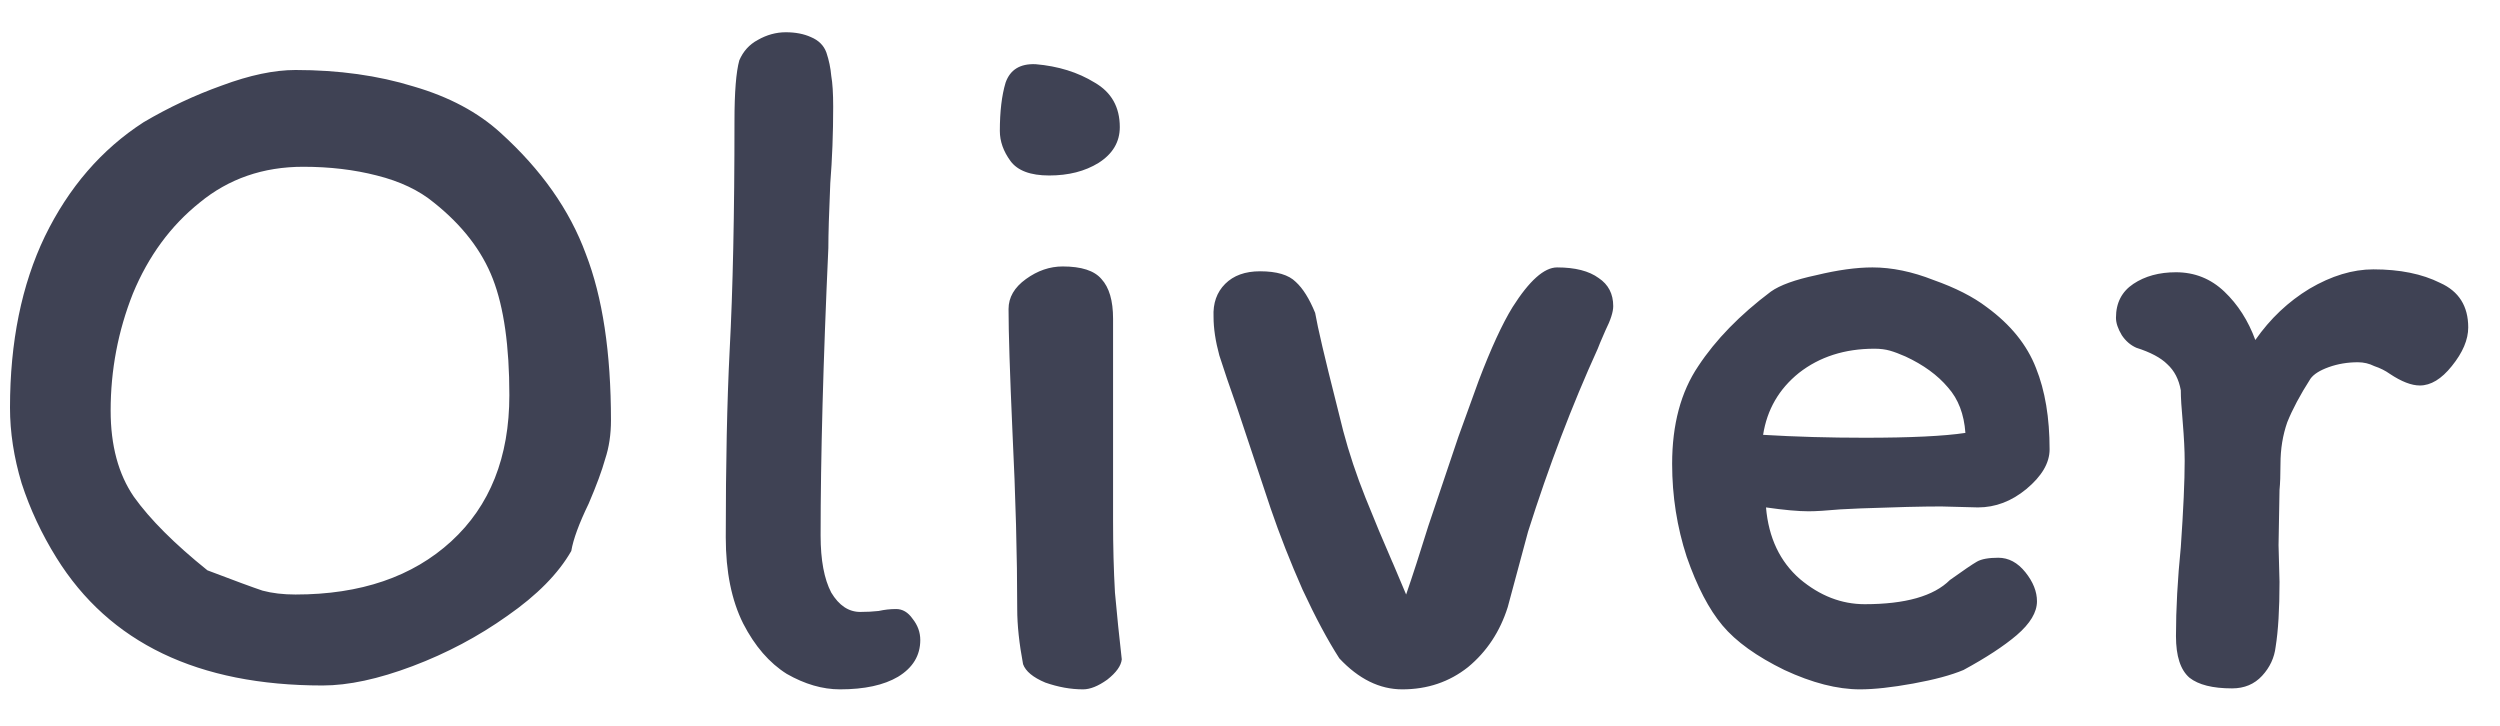
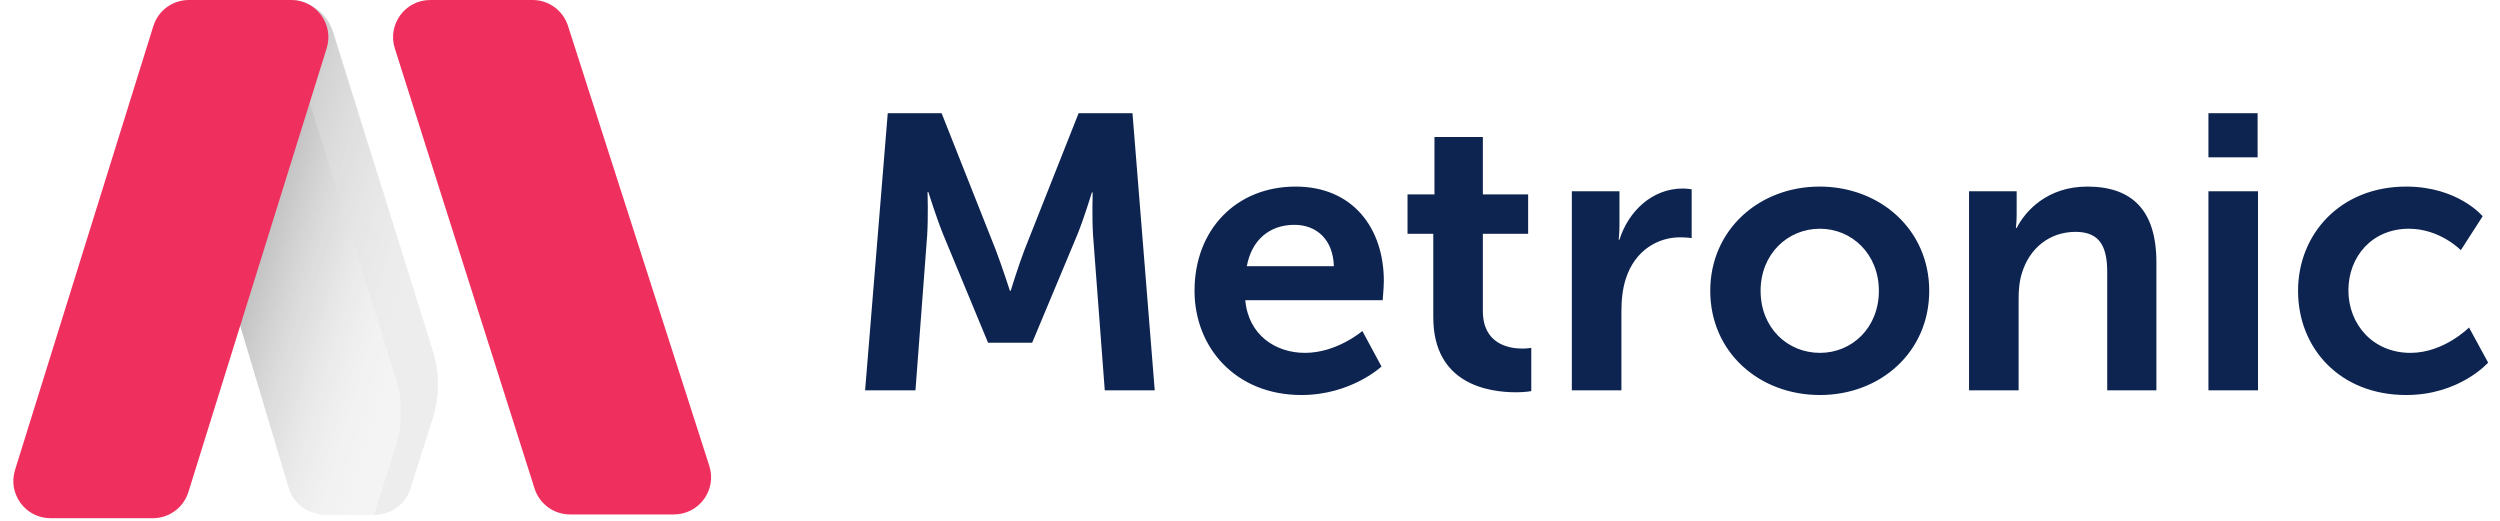
- <svg xmlns="http://www.w3.org/2000/svg" width="62" height="18" viewBox="0 0 62 18" fill="none">
-   <path d="M7.328 1.736C8.4 1.736 9.376 1.872 10.256 2.144C11.136 2.4 11.856 2.784 12.416 3.296C13.424 4.208 14.128 5.208 14.528 6.296C14.944 7.368 15.152 8.744 15.152 10.424C15.152 10.776 15.104 11.096 15.008 11.384C14.928 11.672 14.792 12.04 14.6 12.488C14.36 12.984 14.216 13.376 14.168 13.664C13.848 14.224 13.32 14.76 12.584 15.272C11.864 15.784 11.08 16.2 10.232 16.52C9.384 16.84 8.64 17 8 17C4.912 17 2.712 15.944 1.4 13.832C1.032 13.24 0.744 12.624 0.536 11.984C0.344 11.344 0.248 10.72 0.248 10.112C0.248 8.48 0.536 7.064 1.112 5.864C1.704 4.648 2.52 3.704 3.56 3.032C4.184 2.664 4.832 2.36 5.504 2.12C6.192 1.864 6.8 1.736 7.328 1.736ZM2.744 10.184C2.744 11.048 2.936 11.76 3.32 12.32C3.72 12.88 4.328 13.488 5.144 14.144C5.816 14.4 6.272 14.568 6.512 14.648C6.752 14.712 7.024 14.744 7.328 14.744C8.944 14.744 10.232 14.304 11.192 13.424C12.152 12.544 12.632 11.336 12.632 9.8C12.632 8.584 12.496 7.624 12.224 6.92C11.952 6.216 11.464 5.584 10.76 5.024C10.392 4.72 9.92 4.496 9.344 4.352C8.784 4.208 8.176 4.136 7.52 4.136C6.528 4.136 5.672 4.432 4.952 5.024C4.232 5.6 3.68 6.352 3.296 7.28C2.928 8.208 2.744 9.176 2.744 10.184ZM20.351 13.28C20.351 13.888 20.439 14.36 20.615 14.696C20.807 15.016 21.047 15.176 21.335 15.176C21.495 15.176 21.647 15.168 21.791 15.152C21.935 15.12 22.079 15.104 22.223 15.104C22.383 15.104 22.519 15.184 22.631 15.344C22.759 15.504 22.823 15.68 22.823 15.872C22.823 16.256 22.639 16.56 22.271 16.784C21.919 16.992 21.439 17.096 20.831 17.096C20.399 17.096 19.959 16.968 19.511 16.712C19.079 16.44 18.719 16.024 18.431 15.464C18.143 14.888 17.999 14.176 17.999 13.328C17.999 11.504 18.031 9.96 18.095 8.696C18.175 7.192 18.215 5.296 18.215 3.008C18.215 2.288 18.255 1.784 18.335 1.496C18.431 1.272 18.583 1.104 18.791 0.992C19.015 0.864 19.247 0.8 19.487 0.8C19.727 0.8 19.935 0.84 20.111 0.92C20.303 1 20.431 1.128 20.495 1.304C20.559 1.496 20.599 1.688 20.615 1.88C20.647 2.056 20.663 2.312 20.663 2.648C20.663 3.304 20.639 3.936 20.591 4.544C20.559 5.28 20.543 5.816 20.543 6.152C20.415 8.968 20.351 11.344 20.351 13.28ZM25.683 1.592C26.244 1.64 26.732 1.792 27.148 2.048C27.564 2.288 27.771 2.656 27.771 3.152C27.771 3.52 27.596 3.816 27.244 4.04C26.907 4.248 26.5 4.352 26.02 4.352C25.555 4.352 25.235 4.232 25.059 3.992C24.884 3.752 24.796 3.504 24.796 3.248C24.796 2.768 24.843 2.368 24.939 2.048C25.052 1.728 25.299 1.576 25.683 1.592ZM27.604 12.224V12.92C27.604 13.544 27.619 14.136 27.651 14.696C27.7 15.24 27.756 15.792 27.82 16.352C27.803 16.512 27.683 16.68 27.459 16.856C27.235 17.016 27.035 17.096 26.86 17.096C26.555 17.096 26.244 17.04 25.924 16.928C25.619 16.8 25.436 16.648 25.372 16.472C25.276 15.96 25.227 15.504 25.227 15.104C25.227 13.792 25.188 12.32 25.108 10.688C25.044 9.248 25.012 8.24 25.012 7.664C25.012 7.376 25.155 7.128 25.444 6.92C25.732 6.712 26.035 6.608 26.355 6.608C26.82 6.608 27.14 6.712 27.316 6.92C27.508 7.128 27.604 7.456 27.604 7.904V12.224ZM36.168 10.832C36.216 10.704 36.384 10.24 36.672 9.44C36.976 8.64 37.256 8.032 37.512 7.616C37.928 6.96 38.296 6.632 38.616 6.632C39.064 6.632 39.408 6.72 39.648 6.896C39.888 7.056 40.008 7.288 40.008 7.592C40.008 7.736 39.944 7.936 39.816 8.192C39.704 8.448 39.64 8.6 39.624 8.648C38.984 10.056 38.408 11.568 37.896 13.184L37.392 15.056C37.2 15.664 36.872 16.16 36.408 16.544C35.944 16.912 35.4 17.096 34.776 17.096C34.216 17.096 33.696 16.84 33.216 16.328C32.928 15.88 32.624 15.312 32.304 14.624C32 13.936 31.736 13.264 31.512 12.608L30.672 10.088C30.496 9.592 30.352 9.168 30.24 8.816C30.144 8.464 30.096 8.144 30.096 7.856C30.08 7.52 30.176 7.248 30.384 7.04C30.592 6.832 30.88 6.728 31.248 6.728C31.664 6.728 31.96 6.816 32.136 6.992C32.312 7.152 32.472 7.408 32.616 7.76C32.68 8.128 32.856 8.88 33.144 10.016L33.312 10.688C33.456 11.232 33.64 11.784 33.864 12.344C34.088 12.904 34.312 13.44 34.536 13.952C34.504 13.872 34.616 14.136 34.872 14.744C35.032 14.28 35.216 13.712 35.424 13.04L36.168 10.832ZM41.469 11.504C41.469 10.528 41.685 9.72 42.117 9.08C42.55 8.424 43.15 7.808 43.917 7.232C44.142 7.072 44.517 6.936 45.045 6.824C45.574 6.696 46.038 6.632 46.438 6.632C46.917 6.632 47.422 6.736 47.95 6.944C48.493 7.136 48.934 7.36 49.27 7.616C49.861 8.048 50.27 8.552 50.493 9.128C50.718 9.688 50.83 10.36 50.83 11.144C50.83 11.48 50.638 11.808 50.254 12.128C49.886 12.432 49.486 12.584 49.053 12.584L48.142 12.56C47.678 12.56 47.014 12.576 46.15 12.608L45.645 12.632C45.294 12.664 45.029 12.68 44.853 12.68C44.597 12.68 44.245 12.648 43.797 12.584C43.861 13.336 44.142 13.928 44.638 14.36C45.133 14.776 45.669 14.984 46.245 14.984C47.254 14.984 47.958 14.784 48.358 14.384C48.694 14.144 48.917 13.992 49.029 13.928C49.142 13.864 49.318 13.832 49.557 13.832C49.813 13.832 50.038 13.952 50.23 14.192C50.422 14.432 50.517 14.672 50.517 14.912C50.517 15.184 50.349 15.464 50.014 15.752C49.694 16.024 49.254 16.312 48.694 16.616C48.389 16.744 47.974 16.856 47.446 16.952C46.917 17.048 46.477 17.096 46.126 17.096C45.566 17.096 44.941 16.936 44.254 16.616C43.566 16.28 43.053 15.912 42.718 15.512C42.382 15.112 42.086 14.544 41.83 13.808C41.59 13.072 41.469 12.304 41.469 11.504ZM46.245 10.856C47.382 10.856 48.214 10.816 48.742 10.736C48.709 10.272 48.566 9.896 48.309 9.608C48.053 9.304 47.702 9.048 47.254 8.84C47.109 8.776 46.981 8.728 46.87 8.696C46.758 8.664 46.63 8.648 46.486 8.648C45.749 8.648 45.126 8.848 44.614 9.248C44.117 9.648 43.822 10.16 43.725 10.784C44.526 10.832 45.365 10.856 46.245 10.856ZM56.436 16.04C56.404 16.312 56.292 16.552 56.1 16.76C55.908 16.968 55.66 17.072 55.356 17.072C54.876 17.072 54.524 16.984 54.3 16.808C54.076 16.616 53.964 16.272 53.964 15.776C53.964 15.104 54.004 14.368 54.084 13.568C54.148 12.64 54.18 11.928 54.18 11.432C54.18 11.176 54.164 10.856 54.132 10.472C54.1 10.12 54.084 9.856 54.084 9.68C54.036 9.408 53.924 9.192 53.748 9.032C53.588 8.872 53.332 8.736 52.98 8.624C52.836 8.56 52.716 8.456 52.62 8.312C52.524 8.152 52.476 8.008 52.476 7.88C52.476 7.512 52.62 7.232 52.908 7.04C53.196 6.848 53.548 6.752 53.964 6.752C54.428 6.752 54.828 6.912 55.164 7.232C55.5 7.552 55.756 7.952 55.932 8.432C56.3 7.904 56.748 7.48 57.276 7.16C57.82 6.84 58.348 6.68 58.86 6.68C59.516 6.68 60.068 6.792 60.516 7.016C60.98 7.224 61.212 7.592 61.212 8.12C61.212 8.424 61.076 8.744 60.804 9.08C60.548 9.4 60.284 9.56 60.012 9.56C59.804 9.56 59.556 9.464 59.268 9.272C59.156 9.192 59.028 9.128 58.884 9.08C58.756 9.016 58.62 8.984 58.476 8.984C58.22 8.984 57.98 9.024 57.756 9.104C57.532 9.184 57.38 9.28 57.3 9.392C57.044 9.792 56.852 10.152 56.724 10.472C56.612 10.792 56.556 11.136 56.556 11.504C56.556 11.776 56.548 11.992 56.532 12.152L56.508 13.52L56.532 14.432C56.532 15.104 56.5 15.64 56.436 16.04Z" fill="#3F4254" />
+ <svg xmlns="http://www.w3.org/2000/svg" width="269" height="56" viewBox="0 0 269 56" fill="none">
+   <path d="M93.085 42H98.504L99.763 25.326C99.889 23.352 99.805 20.664 99.805 20.664H99.889C99.889 20.664 100.813 23.604 101.527 25.326L106.315 36.876H111.061L115.891 25.326C116.605 23.604 117.487 20.706 117.487 20.706H117.571C117.571 20.706 117.487 23.352 117.613 25.326L118.873 42H124.249L121.855 12.18H116.059L110.221 26.922C109.549 28.686 108.751 31.29 108.751 31.29H108.667C108.667 31.29 107.827 28.686 107.155 26.922L101.317 12.18H95.522L93.085 42ZM128.531 31.29C128.531 37.38 132.941 42.504 140.039 42.504C145.373 42.504 148.649 39.438 148.649 39.438L146.591 35.616C146.591 35.616 143.861 37.968 140.417 37.968C137.225 37.968 134.327 36.036 133.991 32.298H148.775C148.775 32.298 148.901 30.87 148.901 30.24C148.901 24.57 145.583 20.076 139.409 20.076C133.025 20.076 128.531 24.696 128.531 31.29ZM134.159 28.644C134.663 25.872 136.553 24.192 139.283 24.192C141.635 24.192 143.441 25.746 143.525 28.644H134.159ZM154.222 34.146C154.222 41.328 160.144 42.21 163.126 42.21C164.134 42.21 164.764 42.084 164.764 42.084V37.422C164.764 37.422 164.386 37.506 163.798 37.506C162.328 37.506 159.556 37.002 159.556 33.474V25.158H164.428V20.916H159.556V14.742H154.348V20.916H151.45V25.158H154.222V34.146ZM169.13 42H174.464V33.516C174.464 32.256 174.59 31.08 174.926 30.03C175.934 26.838 178.496 25.536 180.764 25.536C181.478 25.536 182.024 25.62 182.024 25.62V20.37C182.024 20.37 181.562 20.286 181.058 20.286C177.782 20.286 175.22 22.722 174.254 25.788H174.17C174.17 25.788 174.254 25.074 174.254 24.276V20.58H169.13V42ZM184.023 31.29C184.023 37.884 189.273 42.504 195.825 42.504C202.335 42.504 207.585 37.884 207.585 31.29C207.585 24.738 202.335 20.076 195.783 20.076C189.273 20.076 184.023 24.738 184.023 31.29ZM189.441 31.29C189.441 27.342 192.339 24.612 195.825 24.612C199.269 24.612 202.167 27.342 202.167 31.29C202.167 35.28 199.269 37.968 195.825 37.968C192.339 37.968 189.441 35.28 189.441 31.29ZM211.869 42H217.203V32.172C217.203 31.164 217.287 30.198 217.581 29.316C218.379 26.754 220.479 24.948 223.335 24.948C226.065 24.948 226.737 26.712 226.737 29.316V42H232.029V28.224C232.029 22.554 229.341 20.076 224.595 20.076C220.269 20.076 217.917 22.722 216.993 24.528H216.909C216.909 24.528 216.993 23.856 216.993 23.058V20.58H211.869V42ZM237.627 16.926H242.919V12.18H237.627V16.926ZM237.627 42H242.961V20.58H237.627V42ZM247.27 31.29C247.27 37.506 251.806 42.504 258.904 42.504C264.658 42.504 267.724 39.018 267.724 39.018L265.666 35.238C265.666 35.238 262.978 37.968 259.366 37.968C255.292 37.968 252.688 34.86 252.688 31.248C252.688 27.594 255.25 24.612 259.198 24.612C262.558 24.612 264.784 26.922 264.784 26.922L267.136 23.268C267.136 23.268 264.49 20.076 258.904 20.076C251.806 20.076 247.27 25.2 247.27 31.29Z" fill="#0D2451" />
+   <path d="M61.114 2.777L76.323 50.13C77.152 52.712 75.226 55.353 72.514 55.353H61.331C59.588 55.353 58.046 54.225 57.518 52.564L42.483 5.211C41.664 2.631 43.589 0 46.295 0H57.306C59.044 0 60.583 1.122 61.114 2.777Z" fill="#EF305E" />
+   <g filter="url(#filter0_i)">
+     <path d="M46.548 37.8L35.824 3.449C35.184 1.397 33.284 0 31.134 0C28.518 0 26.36 2.05 26.227 4.663L24.919 30.339C24.872 31.251 24.982 32.164 25.244 33.039L31.066 52.5C31.572 54.193 33.13 55.353 34.898 55.353H40.309C42.05 55.353 43.591 54.227 44.12 52.569L46.527 45.021C47.275 42.674 47.283 40.152 46.548 37.8Z" fill="#F4F4F4" />
+     <path d="M46.548 37.8L35.824 3.449C35.184 1.397 33.284 0 31.134 0C28.518 0 26.36 2.05 26.227 4.663L24.919 30.339C24.872 31.251 24.982 32.164 25.244 33.039L31.066 52.5C31.572 54.193 33.13 55.353 34.898 55.353H40.309C42.05 55.353 43.591 54.227 44.12 52.569L46.527 45.021C47.275 42.674 47.283 40.152 46.548 37.8Z" fill="url(#paint0_linear)" />
+   </g>
+   <path d="M20.317 0H31.332C34.029 0 35.953 2.615 35.151 5.19L20.27 52.947C19.749 54.619 18.201 55.758 16.451 55.758H5.436C2.739 55.758 0.815 53.143 1.617 50.568L16.498 2.81C17.019 1.139 18.566 0 20.317 0Z" fill="#EF305E" />
+   <defs>
+     <filter id="filter0_i" x="24.908" y="0" width="22.185" height="55.353" filterUnits="userSpaceOnUse" color-interpolation-filters="sRGB">
+       <feFlood flood-opacity="0" result="BackgroundImageFix" />
+       <feBlend mode="normal" in="SourceGraphic" in2="BackgroundImageFix" result="shape" />
+       <feColorMatrix in="SourceAlpha" type="matrix" values="0 0 0 0 0 0 0 0 0 0 0 0 0 0 0 0 0 0 127 0" result="hardAlpha" />
+       <feOffset dx="-4" dy="3" />
+       <feComposite in2="hardAlpha" operator="arithmetic" k2="-1" k3="1" />
+       <feColorMatrix type="matrix" values="0 0 0 0 0.904 0 0 0 0 0.893 0 0 0 0 0.893 0 0 0 0.4 0" />
+       <feBlend mode="normal" in2="shape" result="effect1_innerShadow" />
+     </filter>
+     <linearGradient id="paint0_linear" x1="29" y1="24.5" x2="49" y2="30.5" gradientUnits="userSpaceOnUse">
+       <stop stop-opacity="0.2" />
+       <stop offset="0.911" stop-color="white" stop-opacity="0" />
+     </linearGradient>
+   </defs>
</svg>
